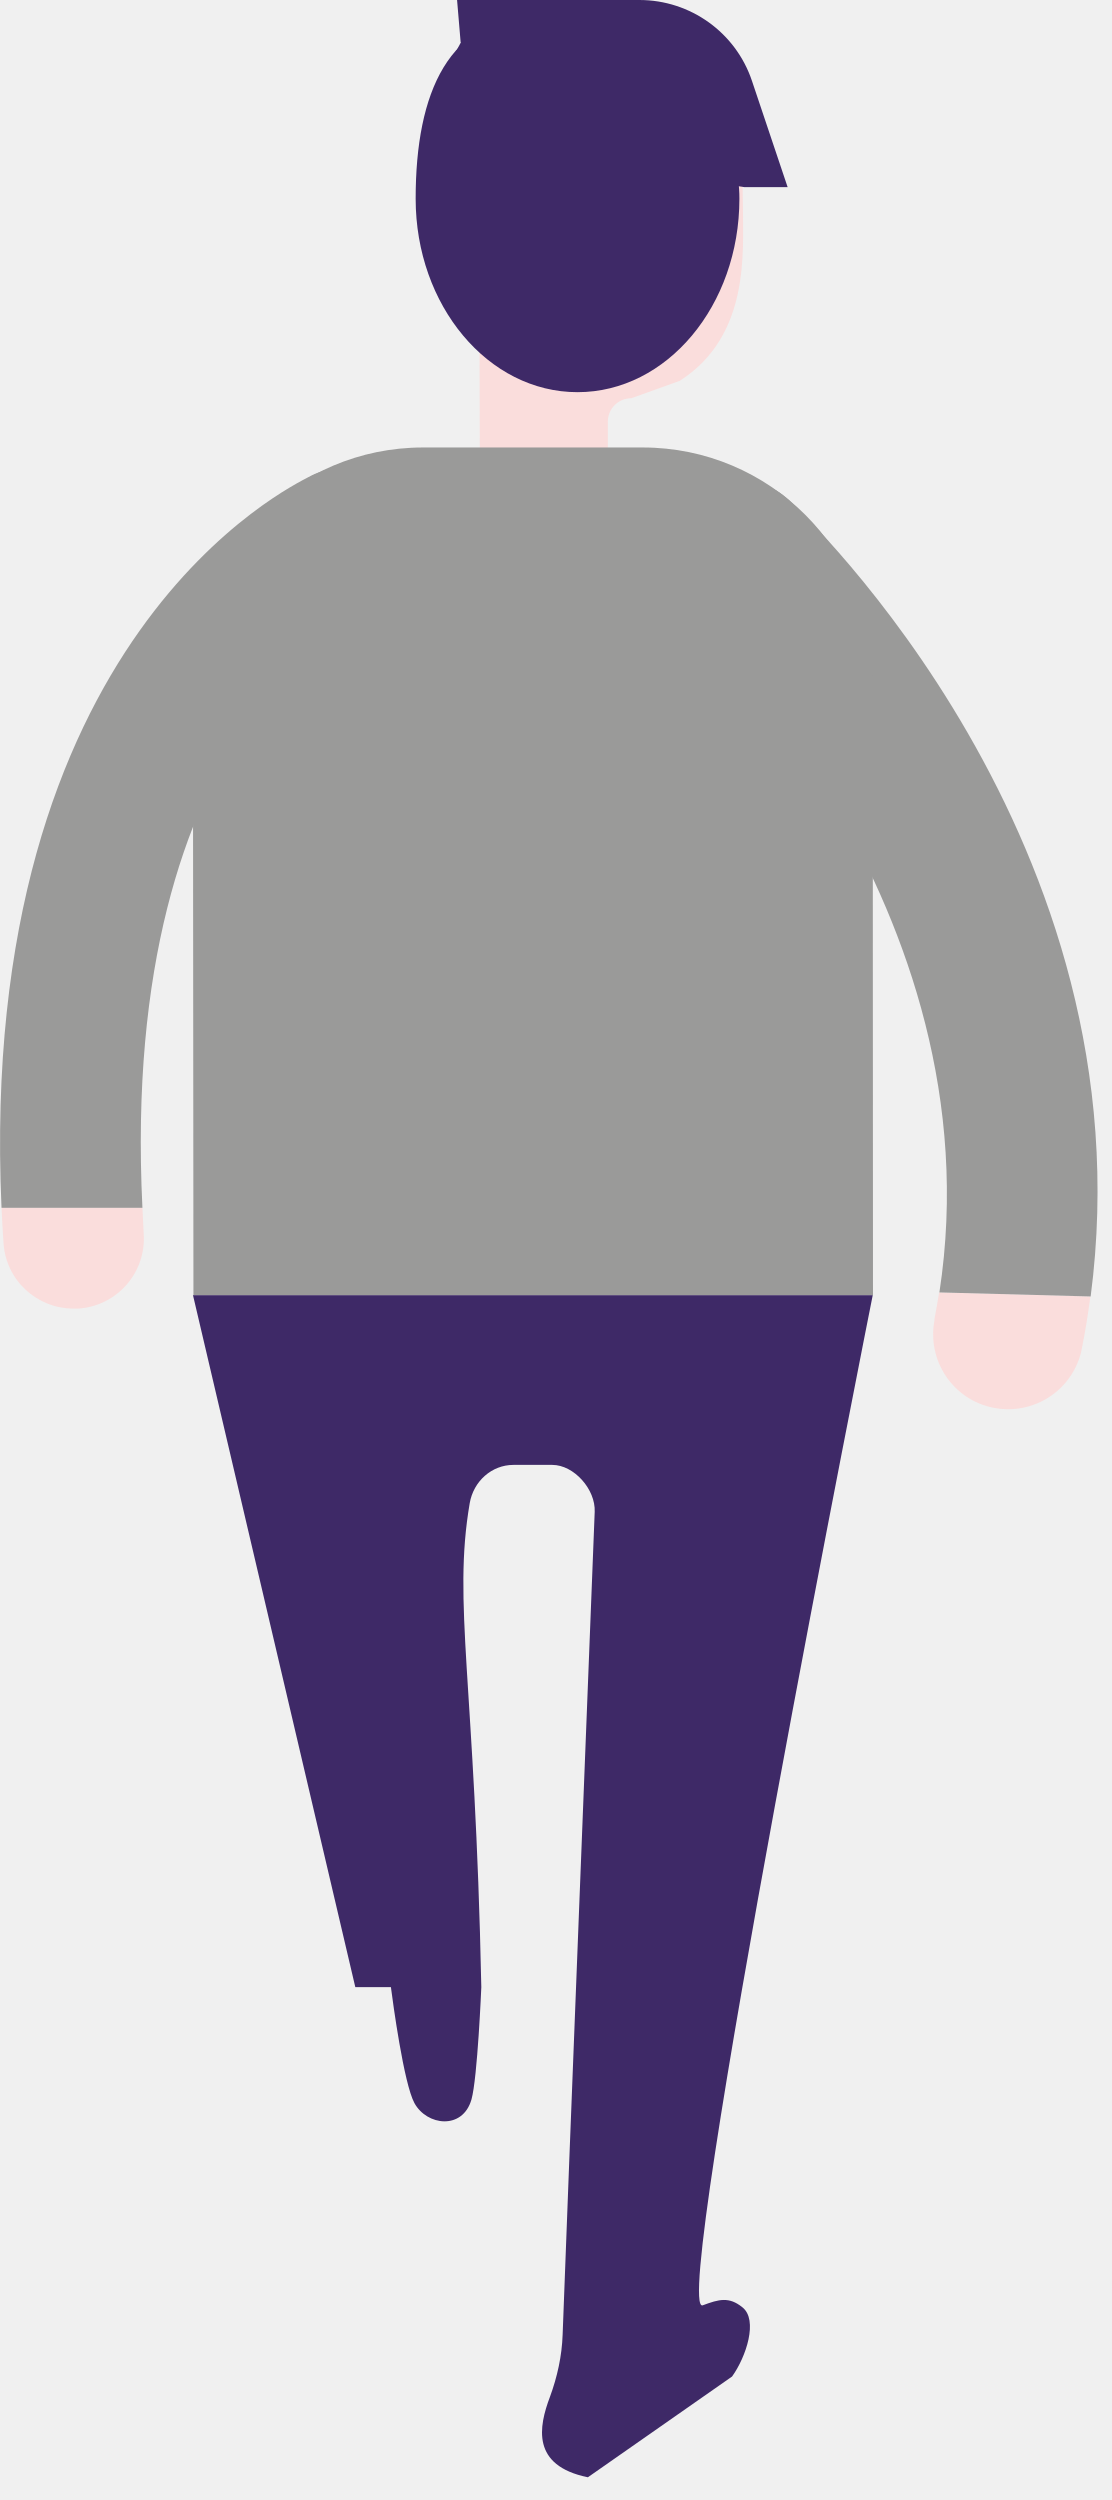
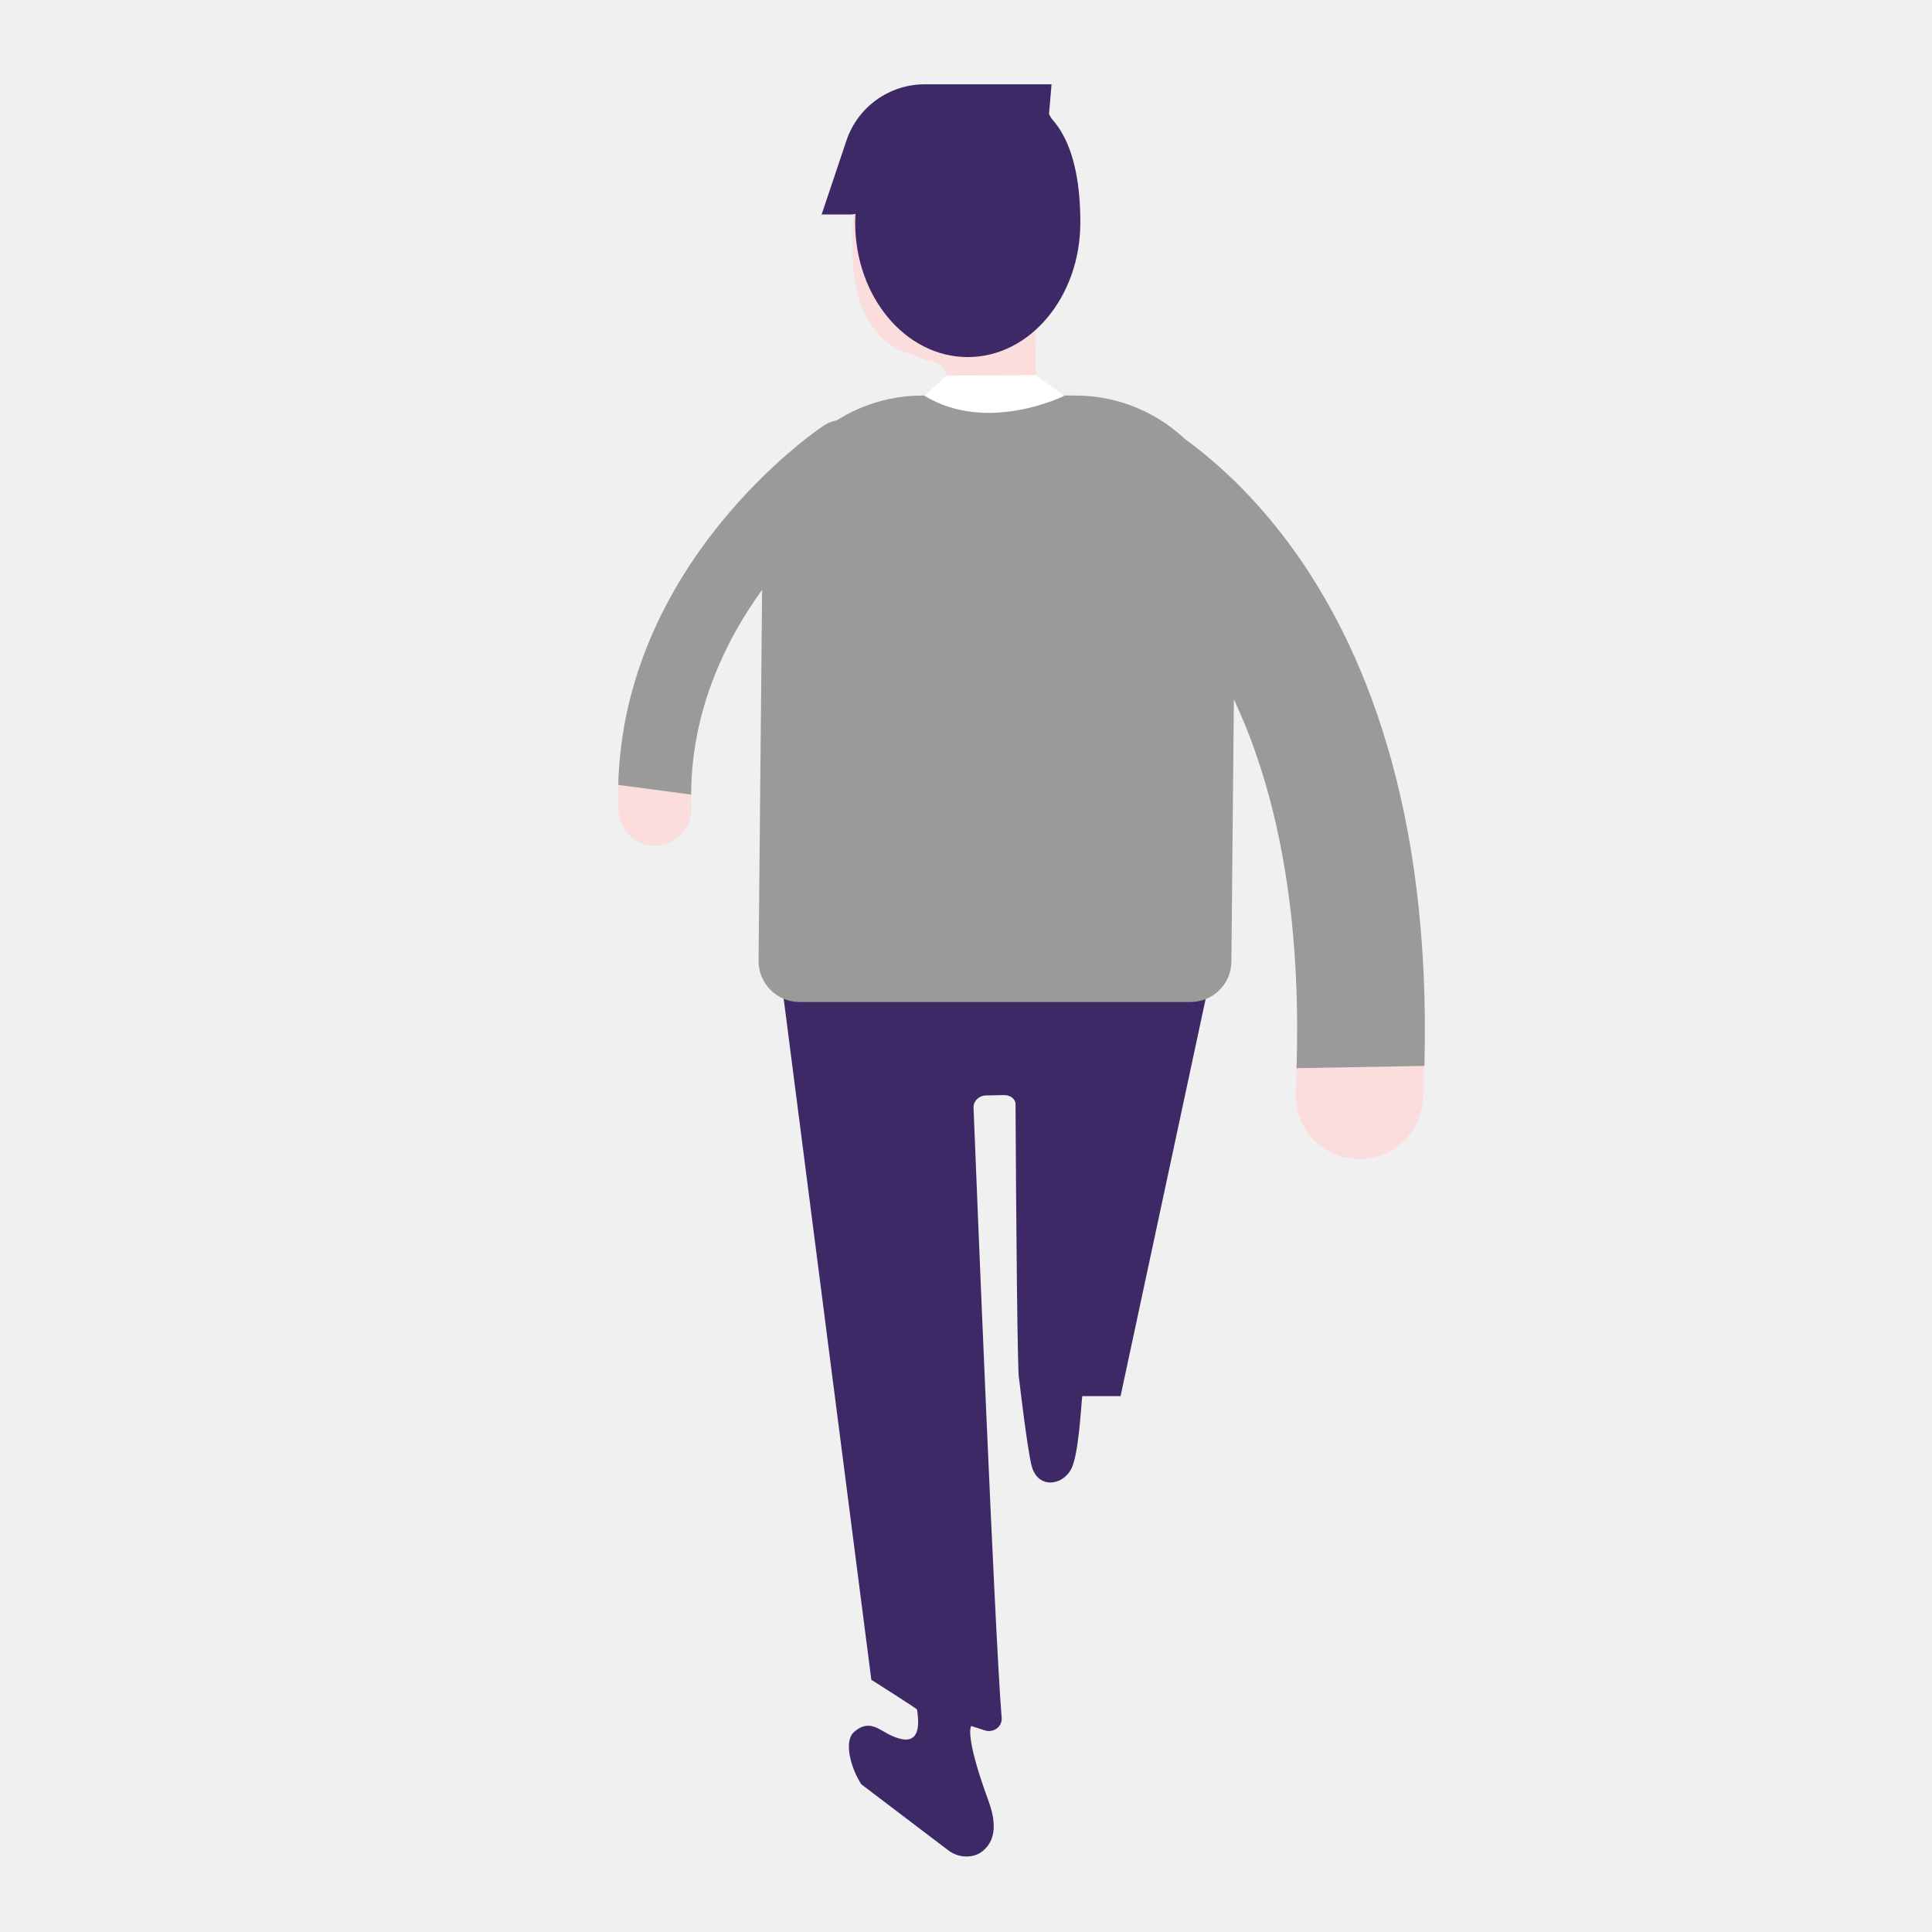
- <svg xmlns="http://www.w3.org/2000/svg" width="44" height="99" viewBox="0 0 44 99" fill="none">
-   <g clip-path="url(#clip0_106_769)">
-     <path d="M18.95 3.17H29.34L29.42 8.16C29.42 9.98 29.71 13.29 26.92 15.08L25 15.77C24.49 15.77 24.07 16.18 24.07 16.7V17.77H19L18.96 3.18L18.95 3.17Z" fill="#FADDDC" />
-     <path d="M18.24 1.66L18.1 0H25.32C27.34 0 29.14 1.29 29.78 3.21L31.19 7.41H29.47C25.16 6.85 23.13 3.61 23.13 3.61C22.37 7.92 18.92 9.7 18.92 9.7C18.92 9.7 17.82 7.99 17.28 6C16.85 4.41 17.83 2.43 18.25 1.68L18.24 1.66Z" fill="#3E2967" />
-     <path d="M37.01 52.26C36.69 53.87 37.74 55.44 39.35 55.75C40.67 56.01 41.97 55.35 42.56 54.21C42.69 53.96 42.79 53.69 42.84 53.41C42.98 52.71 43.09 52.02 43.18 51.34L37.19 51.18C37.13 51.54 37.07 51.9 37 52.26H37.01Z" fill="#FADDDC" />
-     <path d="M27.03 19.96C25.91 21.16 25.98 23.04 27.18 24.16C27.31 24.28 39.54 35.93 37.2 51.18L43.19 51.34C45.55 33.33 31.84 20.37 31.24 19.8C30.04 18.68 28.16 18.76 27.04 19.96H27.03Z" fill="#9A9A99" />
-     <path d="M5.69 48.85C5.8 50.38 4.65 51.71 3.11 51.82C3.04 51.82 2.98 51.82 2.91 51.82C1.46 51.82 0.24 50.7 0.14 49.24C0.11 48.76 0.08 48.29 0.06 47.82H5.64C5.66 48.16 5.67 48.5 5.69 48.85Z" fill="#FADDDC" />
-     <path d="M12.22 18.89C13.56 18.15 15.24 18.63 15.99 19.96C16.74 21.29 16.27 22.99 14.94 23.75C14.43 24.04 4.69 28.54 5.64 47.83H0.06C-0.95 25.14 11.59 19.24 12.22 18.89Z" fill="#9A9A99" />
-     <path d="M7.65 51.29H34.57L34.56 26.83C34.56 21.8 30.48 17.72 25.45 17.72H16.75C11.72 17.72 7.64 21.8 7.64 26.83L7.66 51.29H7.65Z" fill="#9A9A99" />
-     <path d="M7.64 51.29H19.94H34.56C34.56 51.29 26.49 91.79 27.83 91.29C28.47 91.05 28.87 90.94 29.4 91.37C30.03 91.87 29.55 93.33 28.99 94.11L23.28 98.1C21.03 97.64 21.33 96.1 21.78 94.91C22.07 94.12 22.25 93.3 22.28 92.46C22.47 87.21 23.4 63.77 23.55 59.87C23.59 58.98 22.73 58.01 21.87 58.01H20.33C19.48 58.01 18.75 58.65 18.6 59.53C17.92 63.53 18.81 66.54 19.06 78.69C19.06 78.69 18.91 82.29 18.67 83.14C18.32 84.36 16.9 84.18 16.41 83.28C15.99 82.5 15.56 79.31 15.48 78.69H14.07L7.64 51.28V51.29Z" fill="#3E2967" />
-     <path d="M16.46 7.87C16.46 12.1 19.33 15.53 22.87 15.53C26.41 15.53 29.28 12.1 29.28 7.87C29.28 3.64 24.86 0.65 21.32 0.65C17.78 0.65 16.46 3.64 16.46 7.87Z" fill="#3E2967" />
+ <svg xmlns="http://www.w3.org/2000/svg" width="110" height="110" viewBox="0 0 110 110" fill="none">
+   <g clip-path="url(#clip0_1217_2872)">
+     <path d="M69.05 54.97L44.39 55.08L49.61 95.64C49.61 95.64 52.2 97.28 52.21 97.33C52.42 98.63 52.21 99.73 50.2 98.52C49.62 98.17 49.16 98.14 48.63 98.61C48 99.16 48.48 100.74 49.04 101.59L53.99 105.35C54.58 105.8 55.45 105.84 56 105.35C56.85 104.61 56.61 103.41 56.25 102.45C54.88 98.7 55.3 98.27 55.3 98.27L56.07 98.52C56.57 98.68 57.07 98.31 57.03 97.81C56.63 92.89 55.61 67.61 55.43 63.08C55.41 62.7 55.73 62.38 56.13 62.37L57.19 62.35C57.51 62.35 57.82 62.56 57.82 62.87C57.85 68.95 57.93 78.48 58.02 78.48C58.02 78.48 58.49 82.54 58.74 83.47C59.09 84.79 60.51 84.6 61 83.62C61.42 82.77 61.54 80.17 61.62 79.49H63.8L69.05 54.98V54.97Z" fill="#3E2967" />
+     <path d="M39.36 46C39.4 47.15 38.51 48.11 37.37 48.15C36.43 48.19 35.61 47.59 35.32 46.74C35.26 46.56 35.22 46.36 35.21 46.16C35.19 45.66 35.19 45.18 35.21 44.69L39.35 45.23C39.35 45.48 39.35 45.74 39.36 46Z" fill="#FADDDC" />
+     <path d="M49.75 24.82C50.39 25.77 50.14 27.06 49.19 27.7C49.09 27.77 39.39 34.47 39.35 45.24L35.2 44.69C35.53 32.02 46.39 24.57 46.87 24.25C47.82 23.61 49.11 23.86 49.75 24.81V24.82Z" fill="#9A9A99" />
+     <path d="M73.77 62.17C73.66 64.17 75.2 65.88 77.2 65.99C77.29 65.99 77.38 65.99 77.46 65.99C79.35 65.96 80.91 64.47 81.02 62.56C81.05 61.93 81.08 61.31 81.09 60.7L73.81 60.83C73.8 61.28 73.79 61.71 73.76 62.17H73.77Z" fill="#FADDDC" />
+     <path d="M64.56 23.24C62.8 22.3 60.62 22.97 59.67 24.72C58.72 26.48 59.38 28.67 61.13 29.63C61.8 30 74.61 35.64 73.82 60.82L81.1 60.69C81.89 31.08 65.41 23.68 64.57 23.23L64.56 23.24Z" fill="#9A9A99" />
+     <path d="M67.79 57.05H45.52C44.23 57.05 43.18 55.99 43.19 54.7L43.41 31.63C43.41 26.6 47.49 22.52 52.52 22.52H61.22C66.25 22.52 70.33 26.6 70.33 31.63L70.11 54.75C70.1 56.03 69.06 57.05 67.78 57.05H67.79Z" fill="#9A9A99" />
+     <path d="M59.02 7.97H48.63L48.55 12.96C48.55 14.78 48.26 18.09 51.05 19.88L52.97 20.57C53.48 20.57 53.9 20.98 53.9 21.5V22.57H58.97L59.01 7.98L59.02 7.97Z" fill="#FADDDC" />
+     <path d="M59.73 6.46L59.87 4.8H52.65C50.63 4.8 48.83 6.09 48.19 8.01L46.78 12.21H48.5C52.81 11.65 54.84 8.41 54.84 8.41C55.6 12.72 59.05 14.5 59.05 14.5C59.05 14.5 60.15 12.79 60.69 10.8C61.12 9.21 60.14 7.23 59.72 6.48L59.73 6.46Z" fill="#3E2967" />
+     <path d="M61.51 12.67C61.51 16.9 58.64 20.33 55.1 20.33C51.56 20.33 48.69 16.9 48.69 12.67C48.69 8.44 53.11 5.45 56.65 5.45C60.19 5.45 61.51 8.44 61.51 12.67Z" fill="#3E2967" />
+     <path d="M53.89 21.39L58.97 21.36L60.59 22.54C60.59 22.54 56.2 24.72 52.63 22.53L53.89 21.39Z" fill="white" />
  </g>
  <defs>
-     <clipPath id="clip0_106_769">
-       <rect width="43.45" height="98.11" fill="white" />
+     <clipPath id="clip0_1217_2872">
+       <rect width="45.92" height="100.9" fill="white" transform="translate(35.2002 4.80005)" />
    </clipPath>
  </defs>
</svg>
